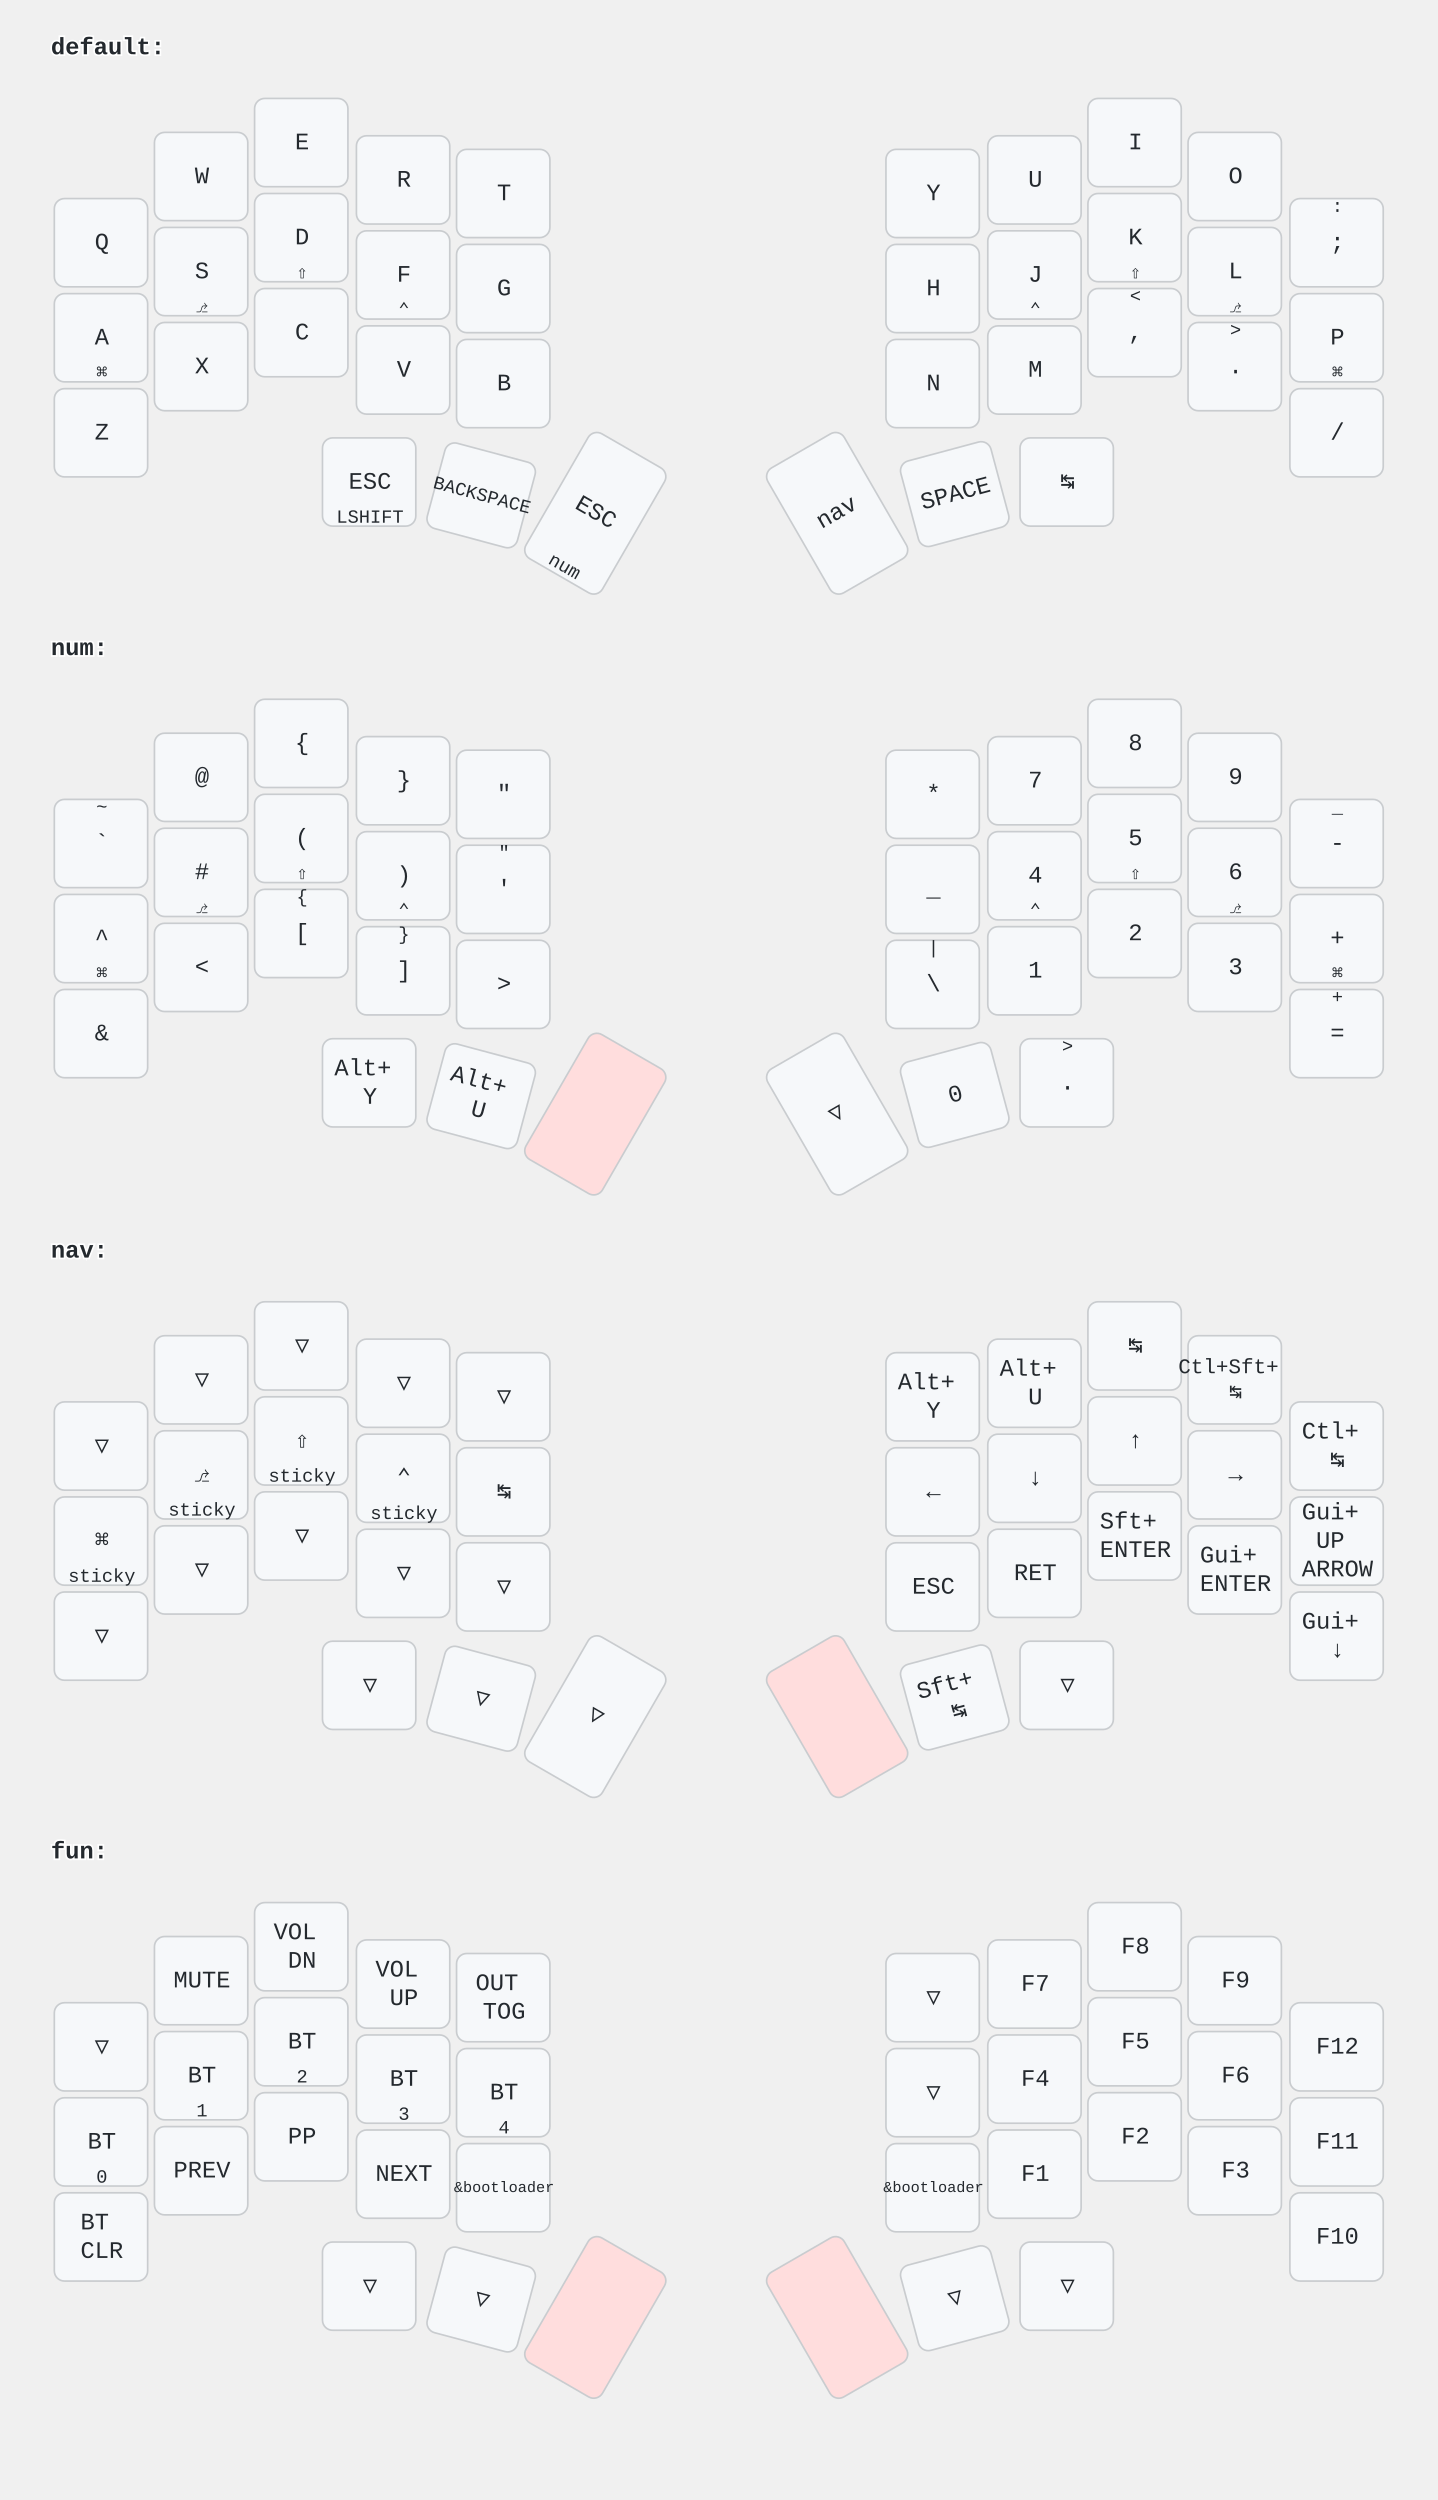
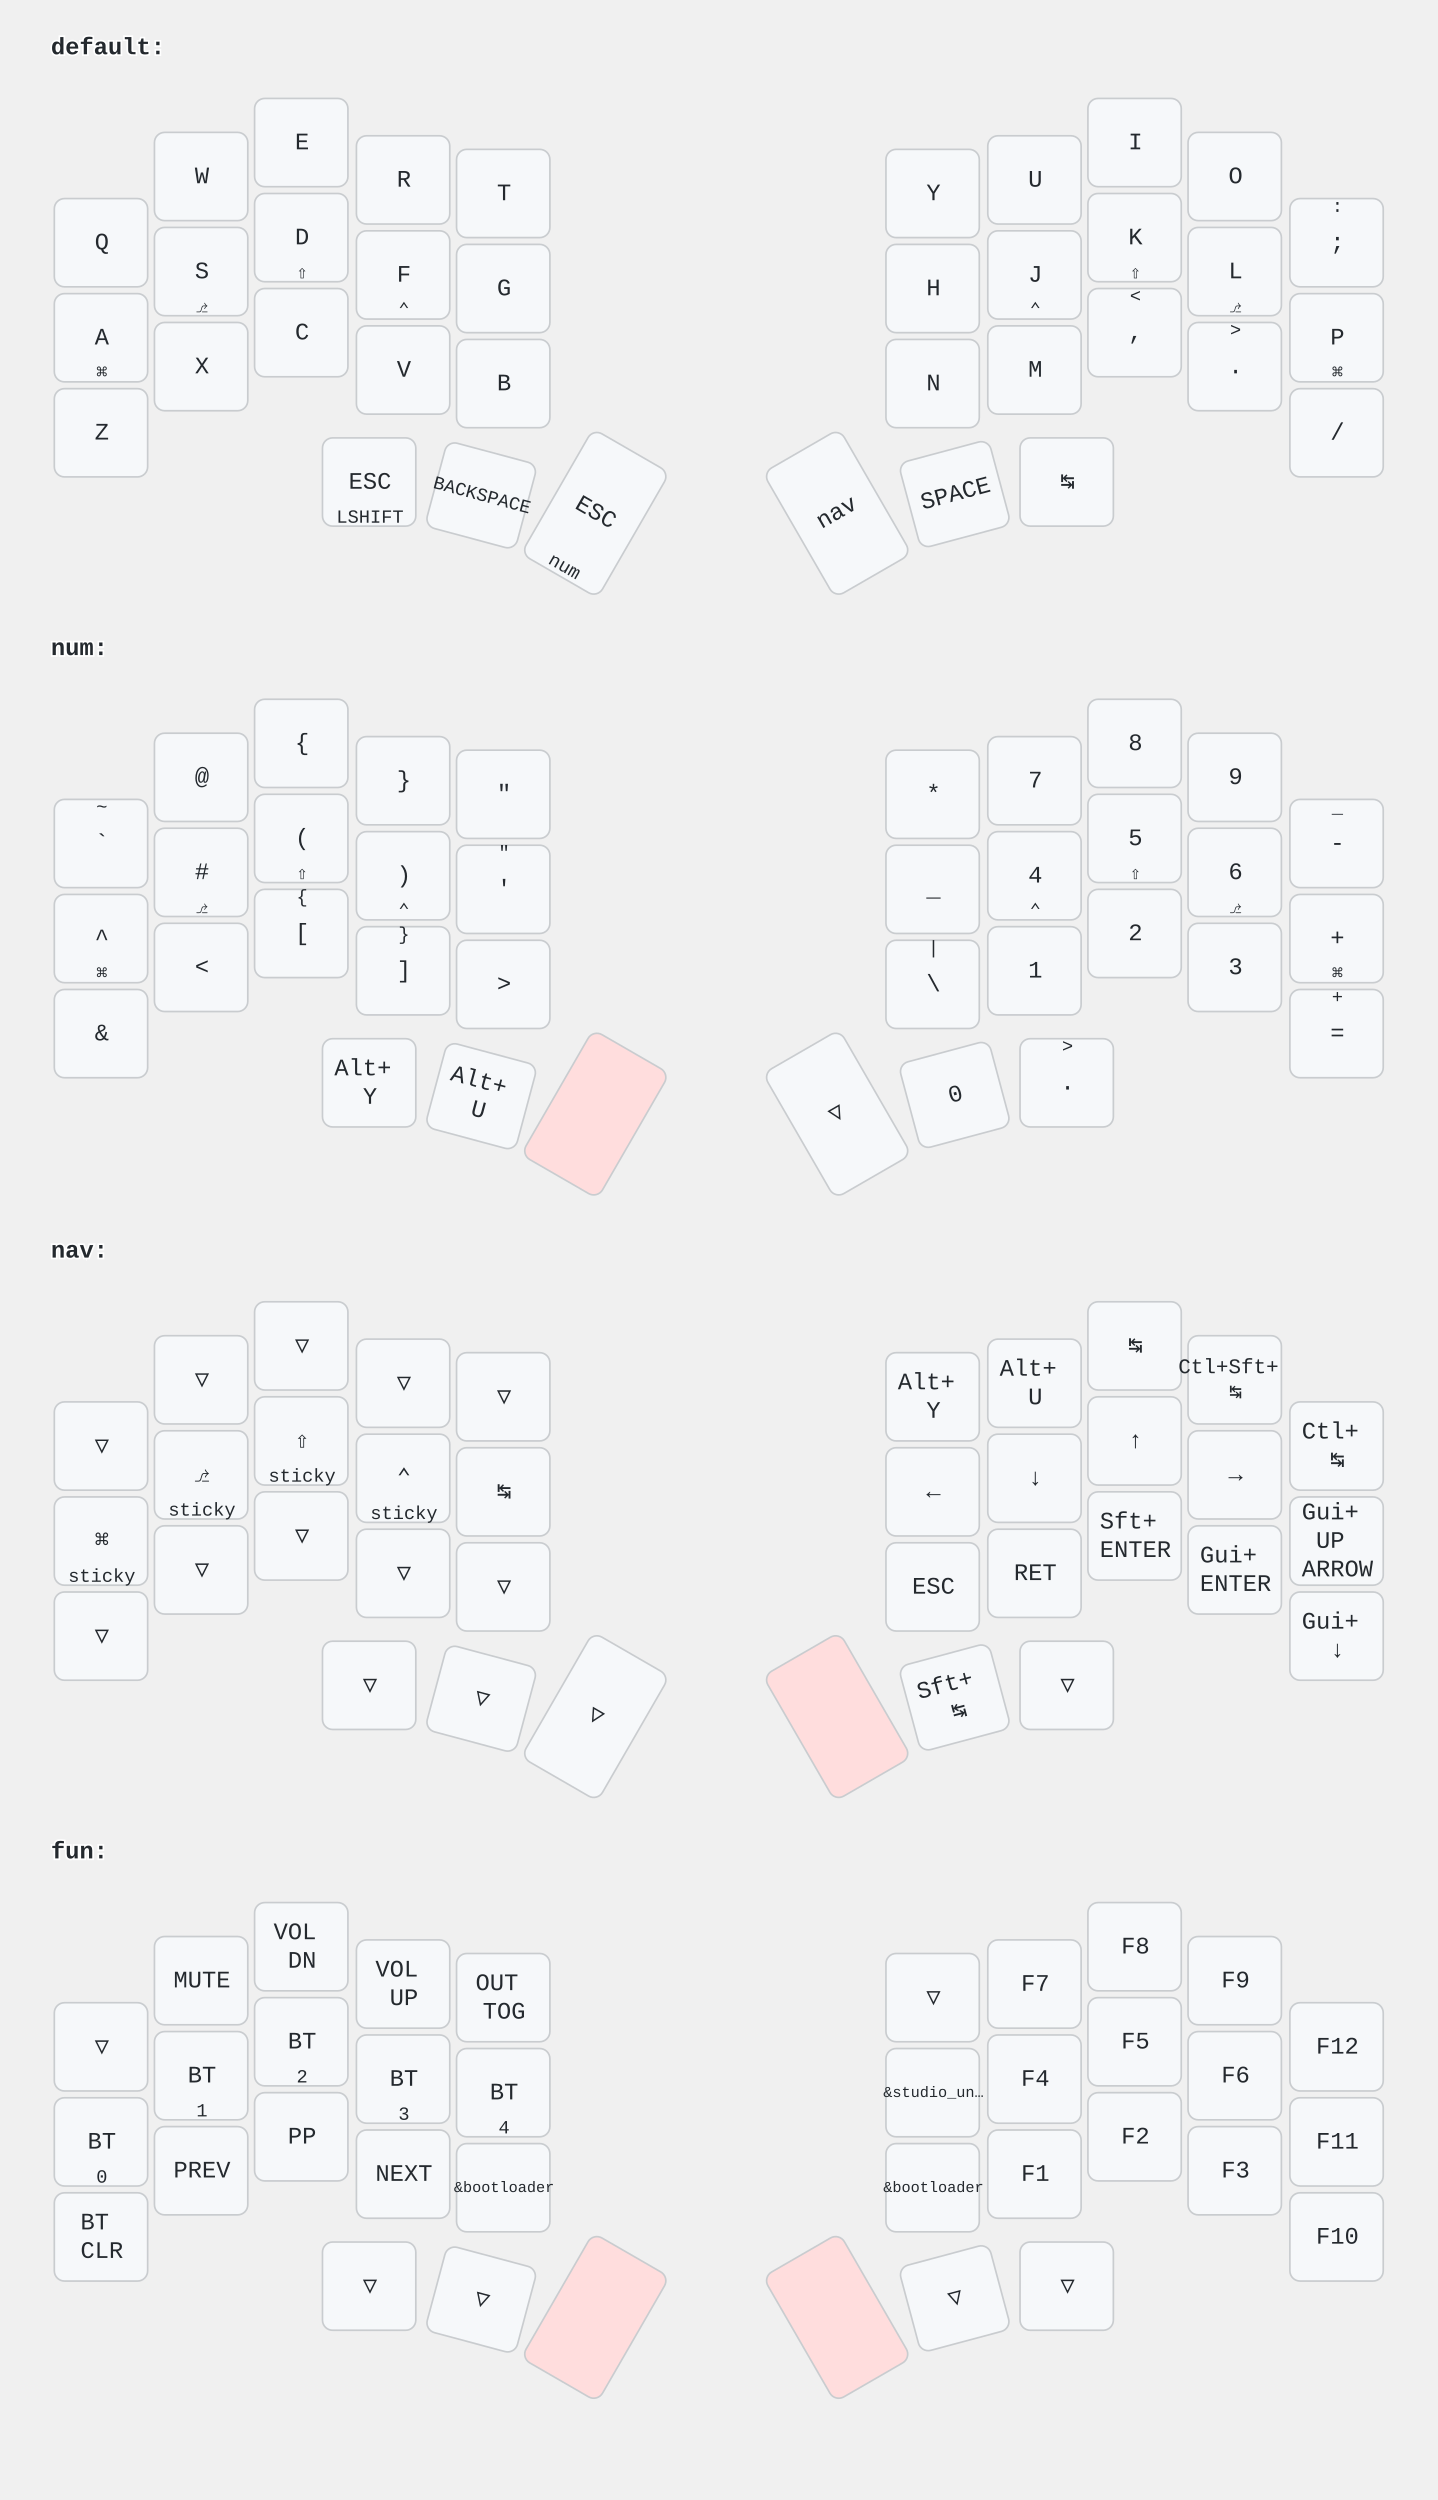
<svg xmlns="http://www.w3.org/2000/svg" width="847" height="1473" viewBox="0 0 847 1473" class="keymap">
  <style>/* font and background color specifications */
svg {
    font-family: SFMono-Regular,Consolas,Liberation Mono,Menlo,monospace;
    font-size: 14px;
    font-kerning: normal;
    text-rendering: optimizeLegibility;
    fill: #24292e;
}

/* default key styling */
rect {
    fill: #f6f8fa;
    stroke: #c9cccf;
    stroke-width: 1;
}

/* color accent for combo boxes */
rect.combo {
    fill: #cdf;
}

/* color accent for held keys */
rect.held, rect.combo.held {
    fill: #fdd;
}

/* color accent for ghost (optional) keys */
rect.ghost, rect.combo.ghost {
    fill: #ddd;
}

text {
    text-anchor: middle;
    dominant-baseline: middle;
}

/* styling for layer labels */
text.label {
    font-weight: bold;
    text-anchor: start;
    stroke: white;
    stroke-width: 2;
    paint-order: stroke;
}

/* styling for combo tap, and key hold/shifted label text */
text.combo, text.hold, text.shifted {
    font-size: 11px;
}

text.hold {
    text-anchor: middle;
    dominant-baseline: auto;
}

text.shifted {
    text-anchor: middle;
    dominant-baseline: hanging;
}

/* styling for hold/shifted label text in combo box */
text.combo.hold, text.combo.shifted {
    font-size: 8px;
}

/* styling for combo dendrons */
path {
    stroke-width: 1;
    stroke: gray;
    fill: none;
}
</style>
  <g transform="translate(30, 0)" class="layer-default">
    <text x="0" y="28" class="label" id="default">default:</text>
    <g transform="translate(0, 56)">
      <g transform="translate(30, 87)" class="key keypos-0">
        <rect rx="6" ry="6" x="-28" y="-26" width="55" height="52" class="key" />
        <text x="0" y="0" class="key tap">Q</text>
      </g>
      <g transform="translate(89, 48)" class="key keypos-1">
        <rect rx="6" ry="6" x="-28" y="-26" width="55" height="52" class="key" />
        <text x="0" y="0" class="key tap">W</text>
      </g>
      <g transform="translate(148, 28)" class="key keypos-2">
        <rect rx="6" ry="6" x="-28" y="-26" width="55" height="52" class="key" />
        <text x="0" y="0" class="key tap">E</text>
      </g>
      <g transform="translate(208, 50)" class="key keypos-3">
        <rect rx="6" ry="6" x="-28" y="-26" width="55" height="52" class="key" />
        <text x="0" y="0" class="key tap">R</text>
      </g>
      <g transform="translate(267, 58)" class="key keypos-4">
        <rect rx="6" ry="6" x="-28" y="-26" width="55" height="52" class="key" />
        <text x="0" y="0" class="key tap">T</text>
      </g>
      <g transform="translate(520, 58)" class="key keypos-5">
        <rect rx="6" ry="6" x="-28" y="-26" width="55" height="52" class="key" />
        <text x="0" y="0" class="key tap">Y</text>
      </g>
      <g transform="translate(580, 50)" class="key keypos-6">
        <rect rx="6" ry="6" x="-28" y="-26" width="55" height="52" class="key" />
        <text x="0" y="0" class="key tap">U</text>
      </g>
      <g transform="translate(639, 28)" class="key keypos-7">
        <rect rx="6" ry="6" x="-28" y="-26" width="55" height="52" class="key" />
        <text x="0" y="0" class="key tap">I</text>
      </g>
      <g transform="translate(698, 48)" class="key keypos-8">
        <rect rx="6" ry="6" x="-28" y="-26" width="55" height="52" class="key" />
        <text x="0" y="0" class="key tap">O</text>
      </g>
      <g transform="translate(758, 87)" class="key keypos-9">
        <rect rx="6" ry="6" x="-28" y="-26" width="55" height="52" class="key" />
        <text x="0" y="0" class="key tap">;</text>
        <text x="0" y="-24" class="key shifted">:</text>
      </g>
      <g transform="translate(30, 143)" class="key keypos-10">
        <rect rx="6" ry="6" x="-28" y="-26" width="55" height="52" class="key" />
        <text x="0" y="0" class="key tap">A</text>
        <text x="0" y="24" class="key hold">⌘</text>
      </g>
      <g transform="translate(89, 104)" class="key keypos-11">
        <rect rx="6" ry="6" x="-28" y="-26" width="55" height="52" class="key" />
        <text x="0" y="0" class="key tap">S</text>
        <text x="0" y="24" class="key hold">⎇</text>
      </g>
      <g transform="translate(148, 84)" class="key keypos-12">
        <rect rx="6" ry="6" x="-28" y="-26" width="55" height="52" class="key" />
        <text x="0" y="0" class="key tap">D</text>
        <text x="0" y="24" class="key hold">⇧</text>
      </g>
      <g transform="translate(208, 106)" class="key keypos-13">
        <rect rx="6" ry="6" x="-28" y="-26" width="55" height="52" class="key" />
        <text x="0" y="0" class="key tap">F</text>
        <text x="0" y="24" class="key hold">⌃</text>
      </g>
      <g transform="translate(267, 114)" class="key keypos-14">
        <rect rx="6" ry="6" x="-28" y="-26" width="55" height="52" class="key" />
        <text x="0" y="0" class="key tap">G</text>
      </g>
      <g transform="translate(520, 114)" class="key keypos-15">
        <rect rx="6" ry="6" x="-28" y="-26" width="55" height="52" class="key" />
        <text x="0" y="0" class="key tap">H</text>
      </g>
      <g transform="translate(580, 106)" class="key keypos-16">
        <rect rx="6" ry="6" x="-28" y="-26" width="55" height="52" class="key" />
        <text x="0" y="0" class="key tap">J</text>
        <text x="0" y="24" class="key hold">⌃</text>
      </g>
      <g transform="translate(639, 84)" class="key keypos-17">
        <rect rx="6" ry="6" x="-28" y="-26" width="55" height="52" class="key" />
        <text x="0" y="0" class="key tap">K</text>
        <text x="0" y="24" class="key hold">⇧</text>
      </g>
      <g transform="translate(698, 104)" class="key keypos-18">
        <rect rx="6" ry="6" x="-28" y="-26" width="55" height="52" class="key" />
        <text x="0" y="0" class="key tap">L</text>
        <text x="0" y="24" class="key hold">⎇</text>
      </g>
      <g transform="translate(758, 143)" class="key keypos-19">
        <rect rx="6" ry="6" x="-28" y="-26" width="55" height="52" class="key" />
        <text x="0" y="0" class="key tap">P</text>
        <text x="0" y="24" class="key hold">⌘</text>
      </g>
      <g transform="translate(30, 199)" class="key keypos-20">
        <rect rx="6" ry="6" x="-28" y="-26" width="55" height="52" class="key" />
        <text x="0" y="0" class="key tap">Z</text>
      </g>
      <g transform="translate(89, 160)" class="key keypos-21">
        <rect rx="6" ry="6" x="-28" y="-26" width="55" height="52" class="key" />
        <text x="0" y="0" class="key tap">X</text>
      </g>
      <g transform="translate(148, 140)" class="key keypos-22">
        <rect rx="6" ry="6" x="-28" y="-26" width="55" height="52" class="key" />
        <text x="0" y="0" class="key tap">C</text>
      </g>
      <g transform="translate(208, 162)" class="key keypos-23">
        <rect rx="6" ry="6" x="-28" y="-26" width="55" height="52" class="key" />
        <text x="0" y="0" class="key tap">V</text>
      </g>
      <g transform="translate(267, 170)" class="key keypos-24">
        <rect rx="6" ry="6" x="-28" y="-26" width="55" height="52" class="key" />
        <text x="0" y="0" class="key tap">B</text>
      </g>
      <g transform="translate(520, 170)" class="key keypos-25">
        <rect rx="6" ry="6" x="-28" y="-26" width="55" height="52" class="key" />
        <text x="0" y="0" class="key tap">N</text>
      </g>
      <g transform="translate(580, 162)" class="key keypos-26">
        <rect rx="6" ry="6" x="-28" y="-26" width="55" height="52" class="key" />
        <text x="0" y="0" class="key tap">M</text>
      </g>
      <g transform="translate(639, 140)" class="key keypos-27">
        <rect rx="6" ry="6" x="-28" y="-26" width="55" height="52" class="key" />
        <text x="0" y="0" class="key tap">,</text>
        <text x="0" y="-24" class="key shifted">&lt;</text>
      </g>
      <g transform="translate(698, 160)" class="key keypos-28">
        <rect rx="6" ry="6" x="-28" y="-26" width="55" height="52" class="key" />
        <text x="0" y="0" class="key tap">.</text>
        <text x="0" y="-24" class="key shifted">&gt;</text>
      </g>
      <g transform="translate(758, 199)" class="key keypos-29">
        <rect rx="6" ry="6" x="-28" y="-26" width="55" height="52" class="key" />
        <text x="0" y="0" class="key tap">/</text>
      </g>
      <g transform="translate(188, 228)" class="key keypos-30">
        <rect rx="6" ry="6" x="-28" y="-26" width="55" height="52" class="key" />
        <text x="0" y="0" class="key tap">ESC</text>
        <text x="0" y="24" class="key hold">LSHIFT</text>
      </g>
      <g transform="translate(254, 236) rotate(15.0)" class="key keypos-31">
        <rect rx="6" ry="6" x="-28" y="-26" width="55" height="52" class="key" />
        <text x="0" y="0" class="key tap">
          <tspan style="font-size: 78%">BACKSPACE</tspan>
        </text>
      </g>
      <g transform="translate(321, 246) rotate(30.0)" class="key keypos-32">
        <rect rx="6" ry="6" x="-26" y="-42" width="52" height="85" class="key" />
        <text x="0" y="0" class="key tap">ESC</text>
        <a href="#num">
          <text x="0" y="40" class="key hold layer-activator">num</text>
        </a>
      </g>
      <g transform="translate(463, 246) rotate(-30.0)" class="key keypos-33">
        <rect rx="6" ry="6" x="-26" y="-42" width="52" height="85" class="key" />
        <a href="#nav">
          <text x="0" y="0" class="key tap layer-activator">nav</text>
        </a>
      </g>
      <g transform="translate(533, 235) rotate(-15.0)" class="key keypos-34">
        <rect rx="6" ry="6" x="-28" y="-26" width="55" height="52" class="key" />
        <text x="0" y="0" class="key tap">SPACE</text>
      </g>
      <g transform="translate(599, 228)" class="key keypos-35">
        <rect rx="6" ry="6" x="-28" y="-26" width="55" height="52" class="key" />
        <text x="0" y="0" class="key tap">↹</text>
      </g>
    </g>
  </g>
  <g transform="translate(30, 354)" class="layer-num">
    <text x="0" y="28" class="label" id="num">num:</text>
    <g transform="translate(0, 56)">
      <g transform="translate(30, 87)" class="key keypos-0">
        <rect rx="6" ry="6" x="-28" y="-26" width="55" height="52" class="key" />
        <text x="0" y="0" class="key tap">`</text>
        <text x="0" y="-24" class="key shifted">~</text>
      </g>
      <g transform="translate(89, 48)" class="key keypos-1">
        <rect rx="6" ry="6" x="-28" y="-26" width="55" height="52" class="key" />
        <text x="0" y="0" class="key tap">@</text>
      </g>
      <g transform="translate(148, 28)" class="key keypos-2">
        <rect rx="6" ry="6" x="-28" y="-26" width="55" height="52" class="key" />
        <text x="0" y="0" class="key tap">{</text>
      </g>
      <g transform="translate(208, 50)" class="key keypos-3">
        <rect rx="6" ry="6" x="-28" y="-26" width="55" height="52" class="key" />
        <text x="0" y="0" class="key tap">}</text>
      </g>
      <g transform="translate(267, 58)" class="key keypos-4">
        <rect rx="6" ry="6" x="-28" y="-26" width="55" height="52" class="key" />
        <text x="0" y="0" class="key tap">"</text>
      </g>
      <g transform="translate(520, 58)" class="key keypos-5">
        <rect rx="6" ry="6" x="-28" y="-26" width="55" height="52" class="key" />
        <text x="0" y="0" class="key tap">*</text>
      </g>
      <g transform="translate(580, 50)" class="key keypos-6">
        <rect rx="6" ry="6" x="-28" y="-26" width="55" height="52" class="key" />
        <text x="0" y="0" class="key tap">7</text>
      </g>
      <g transform="translate(639, 28)" class="key keypos-7">
        <rect rx="6" ry="6" x="-28" y="-26" width="55" height="52" class="key" />
        <text x="0" y="0" class="key tap">8</text>
      </g>
      <g transform="translate(698, 48)" class="key keypos-8">
        <rect rx="6" ry="6" x="-28" y="-26" width="55" height="52" class="key" />
        <text x="0" y="0" class="key tap">9</text>
      </g>
      <g transform="translate(758, 87)" class="key keypos-9">
        <rect rx="6" ry="6" x="-28" y="-26" width="55" height="52" class="key" />
        <text x="0" y="0" class="key tap">-</text>
        <text x="0" y="-24" class="key shifted">_</text>
      </g>
      <g transform="translate(30, 143)" class="key keypos-10">
        <rect rx="6" ry="6" x="-28" y="-26" width="55" height="52" class="key" />
        <text x="0" y="0" class="key tap">^</text>
        <text x="0" y="24" class="key hold">⌘</text>
      </g>
      <g transform="translate(89, 104)" class="key keypos-11">
        <rect rx="6" ry="6" x="-28" y="-26" width="55" height="52" class="key" />
        <text x="0" y="0" class="key tap">#</text>
        <text x="0" y="24" class="key hold">⎇</text>
      </g>
      <g transform="translate(148, 84)" class="key keypos-12">
        <rect rx="6" ry="6" x="-28" y="-26" width="55" height="52" class="key" />
        <text x="0" y="0" class="key tap">(</text>
        <text x="0" y="24" class="key hold">⇧</text>
      </g>
      <g transform="translate(208, 106)" class="key keypos-13">
        <rect rx="6" ry="6" x="-28" y="-26" width="55" height="52" class="key" />
        <text x="0" y="0" class="key tap">)</text>
        <text x="0" y="24" class="key hold">⌃</text>
      </g>
      <g transform="translate(267, 114)" class="key keypos-14">
        <rect rx="6" ry="6" x="-28" y="-26" width="55" height="52" class="key" />
        <text x="0" y="0" class="key tap">'</text>
        <text x="0" y="-24" class="key shifted">"</text>
      </g>
      <g transform="translate(520, 114)" class="key keypos-15">
        <rect rx="6" ry="6" x="-28" y="-26" width="55" height="52" class="key" />
        <text x="0" y="0" class="key tap">_</text>
      </g>
      <g transform="translate(580, 106)" class="key keypos-16">
        <rect rx="6" ry="6" x="-28" y="-26" width="55" height="52" class="key" />
        <text x="0" y="0" class="key tap">4</text>
        <text x="0" y="24" class="key hold">⌃</text>
      </g>
      <g transform="translate(639, 84)" class="key keypos-17">
        <rect rx="6" ry="6" x="-28" y="-26" width="55" height="52" class="key" />
        <text x="0" y="0" class="key tap">5</text>
        <text x="0" y="24" class="key hold">⇧</text>
      </g>
      <g transform="translate(698, 104)" class="key keypos-18">
        <rect rx="6" ry="6" x="-28" y="-26" width="55" height="52" class="key" />
        <text x="0" y="0" class="key tap">6</text>
        <text x="0" y="24" class="key hold">⎇</text>
      </g>
      <g transform="translate(758, 143)" class="key keypos-19">
        <rect rx="6" ry="6" x="-28" y="-26" width="55" height="52" class="key" />
        <text x="0" y="0" class="key tap">+</text>
        <text x="0" y="24" class="key hold">⌘</text>
      </g>
      <g transform="translate(30, 199)" class="key keypos-20">
        <rect rx="6" ry="6" x="-28" y="-26" width="55" height="52" class="key" />
        <text x="0" y="0" class="key tap">&amp;</text>
      </g>
      <g transform="translate(89, 160)" class="key keypos-21">
        <rect rx="6" ry="6" x="-28" y="-26" width="55" height="52" class="key" />
        <text x="0" y="0" class="key tap">&lt;</text>
      </g>
      <g transform="translate(148, 140)" class="key keypos-22">
        <rect rx="6" ry="6" x="-28" y="-26" width="55" height="52" class="key" />
        <text x="0" y="0" class="key tap">[</text>
        <text x="0" y="-24" class="key shifted">{</text>
      </g>
      <g transform="translate(208, 162)" class="key keypos-23">
        <rect rx="6" ry="6" x="-28" y="-26" width="55" height="52" class="key" />
        <text x="0" y="0" class="key tap">]</text>
        <text x="0" y="-24" class="key shifted">}</text>
      </g>
      <g transform="translate(267, 170)" class="key keypos-24">
        <rect rx="6" ry="6" x="-28" y="-26" width="55" height="52" class="key" />
        <text x="0" y="0" class="key tap">&gt;</text>
      </g>
      <g transform="translate(520, 170)" class="key keypos-25">
        <rect rx="6" ry="6" x="-28" y="-26" width="55" height="52" class="key" />
        <text x="0" y="0" class="key tap">\</text>
        <text x="0" y="-24" class="key shifted">|</text>
      </g>
      <g transform="translate(580, 162)" class="key keypos-26">
        <rect rx="6" ry="6" x="-28" y="-26" width="55" height="52" class="key" />
        <text x="0" y="0" class="key tap">1</text>
      </g>
      <g transform="translate(639, 140)" class="key keypos-27">
        <rect rx="6" ry="6" x="-28" y="-26" width="55" height="52" class="key" />
        <text x="0" y="0" class="key tap">2</text>
      </g>
      <g transform="translate(698, 160)" class="key keypos-28">
        <rect rx="6" ry="6" x="-28" y="-26" width="55" height="52" class="key" />
        <text x="0" y="0" class="key tap">3</text>
      </g>
      <g transform="translate(758, 199)" class="key keypos-29">
        <rect rx="6" ry="6" x="-28" y="-26" width="55" height="52" class="key" />
        <text x="0" y="0" class="key tap">=</text>
        <text x="0" y="-24" class="key shifted">+</text>
      </g>
      <g transform="translate(188, 228)" class="key keypos-30">
        <rect rx="6" ry="6" x="-28" y="-26" width="55" height="52" class="key" />
        <text x="0" y="0" class="key tap">
          <tspan x="0" dy="-0.6em">Alt+</tspan>
          <tspan x="0" dy="1.2em">Y</tspan>
        </text>
      </g>
      <g transform="translate(254, 236) rotate(15.0)" class="key keypos-31">
        <rect rx="6" ry="6" x="-28" y="-26" width="55" height="52" class="key" />
        <text x="0" y="0" class="key tap">
          <tspan x="0" dy="-0.6em">Alt+</tspan>
          <tspan x="0" dy="1.2em">U</tspan>
        </text>
      </g>
      <g transform="translate(321, 246) rotate(30.0)" class="key held keypos-32">
        <rect rx="6" ry="6" x="-26" y="-42" width="52" height="85" class="key held" />
      </g>
      <g transform="translate(463, 246) rotate(-30.0)" class="key trans keypos-33">
        <rect rx="6" ry="6" x="-26" y="-42" width="52" height="85" class="key trans" />
        <text x="0" y="0" class="key trans tap">▽</text>
      </g>
      <g transform="translate(533, 235) rotate(-15.0)" class="key keypos-34">
        <rect rx="6" ry="6" x="-28" y="-26" width="55" height="52" class="key" />
        <text x="0" y="0" class="key tap">0</text>
      </g>
      <g transform="translate(599, 228)" class="key keypos-35">
        <rect rx="6" ry="6" x="-28" y="-26" width="55" height="52" class="key" />
        <text x="0" y="0" class="key tap">.</text>
        <text x="0" y="-24" class="key shifted">&gt;</text>
      </g>
    </g>
  </g>
  <g transform="translate(30, 709)" class="layer-nav">
    <text x="0" y="28" class="label" id="nav">nav:</text>
    <g transform="translate(0, 56)">
      <g transform="translate(30, 87)" class="key trans keypos-0">
        <rect rx="6" ry="6" x="-28" y="-26" width="55" height="52" class="key trans" />
        <text x="0" y="0" class="key trans tap">▽</text>
      </g>
      <g transform="translate(89, 48)" class="key trans keypos-1">
        <rect rx="6" ry="6" x="-28" y="-26" width="55" height="52" class="key trans" />
        <text x="0" y="0" class="key trans tap">▽</text>
      </g>
      <g transform="translate(148, 28)" class="key trans keypos-2">
        <rect rx="6" ry="6" x="-28" y="-26" width="55" height="52" class="key trans" />
        <text x="0" y="0" class="key trans tap">▽</text>
      </g>
      <g transform="translate(208, 50)" class="key trans keypos-3">
        <rect rx="6" ry="6" x="-28" y="-26" width="55" height="52" class="key trans" />
        <text x="0" y="0" class="key trans tap">▽</text>
      </g>
      <g transform="translate(267, 58)" class="key trans keypos-4">
        <rect rx="6" ry="6" x="-28" y="-26" width="55" height="52" class="key trans" />
        <text x="0" y="0" class="key trans tap">▽</text>
      </g>
      <g transform="translate(520, 58)" class="key keypos-5">
        <rect rx="6" ry="6" x="-28" y="-26" width="55" height="52" class="key" />
        <text x="0" y="0" class="key tap">
          <tspan x="0" dy="-0.6em">Alt+</tspan>
          <tspan x="0" dy="1.2em">Y</tspan>
        </text>
      </g>
      <g transform="translate(580, 50)" class="key keypos-6">
        <rect rx="6" ry="6" x="-28" y="-26" width="55" height="52" class="key" />
        <text x="0" y="0" class="key tap">
          <tspan x="0" dy="-0.6em">Alt+</tspan>
          <tspan x="0" dy="1.2em">U</tspan>
        </text>
      </g>
      <g transform="translate(639, 28)" class="key keypos-7">
        <rect rx="6" ry="6" x="-28" y="-26" width="55" height="52" class="key" />
        <text x="0" y="0" class="key tap">↹</text>
      </g>
      <g transform="translate(698, 48)" class="key keypos-8">
        <rect rx="6" ry="6" x="-28" y="-26" width="55" height="52" class="key" />
        <text x="0" y="0" class="key tap">
          <tspan x="0" dy="-0.6em" style="font-size: 88%">Ctl+Sft+</tspan>
          <tspan x="0" dy="1.2em" style="font-size: 88%">↹</tspan>
        </text>
      </g>
      <g transform="translate(758, 87)" class="key keypos-9">
        <rect rx="6" ry="6" x="-28" y="-26" width="55" height="52" class="key" />
        <text x="0" y="0" class="key tap">
          <tspan x="0" dy="-0.6em">Ctl+</tspan>
          <tspan x="0" dy="1.2em">↹</tspan>
        </text>
      </g>
      <g transform="translate(30, 143)" class="key keypos-10">
        <rect rx="6" ry="6" x="-28" y="-26" width="55" height="52" class="key" />
        <text x="0" y="0" class="key tap">⌘</text>
        <text x="0" y="24" class="key hold">sticky</text>
      </g>
      <g transform="translate(89, 104)" class="key keypos-11">
        <rect rx="6" ry="6" x="-28" y="-26" width="55" height="52" class="key" />
        <text x="0" y="0" class="key tap">⎇</text>
        <text x="0" y="24" class="key hold">sticky</text>
      </g>
      <g transform="translate(148, 84)" class="key keypos-12">
        <rect rx="6" ry="6" x="-28" y="-26" width="55" height="52" class="key" />
        <text x="0" y="0" class="key tap">⇧</text>
        <text x="0" y="24" class="key hold">sticky</text>
      </g>
      <g transform="translate(208, 106)" class="key keypos-13">
        <rect rx="6" ry="6" x="-28" y="-26" width="55" height="52" class="key" />
        <text x="0" y="0" class="key tap">⌃</text>
        <text x="0" y="24" class="key hold">sticky</text>
      </g>
      <g transform="translate(267, 114)" class="key keypos-14">
        <rect rx="6" ry="6" x="-28" y="-26" width="55" height="52" class="key" />
        <text x="0" y="0" class="key tap">↹</text>
      </g>
      <g transform="translate(520, 114)" class="key keypos-15">
        <rect rx="6" ry="6" x="-28" y="-26" width="55" height="52" class="key" />
        <text x="0" y="0" class="key tap">←</text>
      </g>
      <g transform="translate(580, 106)" class="key keypos-16">
        <rect rx="6" ry="6" x="-28" y="-26" width="55" height="52" class="key" />
        <text x="0" y="0" class="key tap">↓</text>
      </g>
      <g transform="translate(639, 84)" class="key keypos-17">
        <rect rx="6" ry="6" x="-28" y="-26" width="55" height="52" class="key" />
        <text x="0" y="0" class="key tap">↑</text>
      </g>
      <g transform="translate(698, 104)" class="key keypos-18">
        <rect rx="6" ry="6" x="-28" y="-26" width="55" height="52" class="key" />
        <text x="0" y="0" class="key tap">→</text>
      </g>
      <g transform="translate(758, 143)" class="key keypos-19">
        <rect rx="6" ry="6" x="-28" y="-26" width="55" height="52" class="key" />
        <text x="0" y="0" class="key tap">
          <tspan x="0" dy="-1.2em">Gui+</tspan>
          <tspan x="0" dy="1.2em">UP</tspan>
          <tspan x="0" dy="1.2em">ARROW</tspan>
        </text>
      </g>
      <g transform="translate(30, 199)" class="key trans keypos-20">
        <rect rx="6" ry="6" x="-28" y="-26" width="55" height="52" class="key trans" />
        <text x="0" y="0" class="key trans tap">▽</text>
      </g>
      <g transform="translate(89, 160)" class="key trans keypos-21">
        <rect rx="6" ry="6" x="-28" y="-26" width="55" height="52" class="key trans" />
        <text x="0" y="0" class="key trans tap">▽</text>
      </g>
      <g transform="translate(148, 140)" class="key trans keypos-22">
        <rect rx="6" ry="6" x="-28" y="-26" width="55" height="52" class="key trans" />
        <text x="0" y="0" class="key trans tap">▽</text>
      </g>
      <g transform="translate(208, 162)" class="key trans keypos-23">
        <rect rx="6" ry="6" x="-28" y="-26" width="55" height="52" class="key trans" />
        <text x="0" y="0" class="key trans tap">▽</text>
      </g>
      <g transform="translate(267, 170)" class="key trans keypos-24">
        <rect rx="6" ry="6" x="-28" y="-26" width="55" height="52" class="key trans" />
        <text x="0" y="0" class="key trans tap">▽</text>
      </g>
      <g transform="translate(520, 170)" class="key keypos-25">
        <rect rx="6" ry="6" x="-28" y="-26" width="55" height="52" class="key" />
        <text x="0" y="0" class="key tap">ESC</text>
      </g>
      <g transform="translate(580, 162)" class="key keypos-26">
        <rect rx="6" ry="6" x="-28" y="-26" width="55" height="52" class="key" />
        <text x="0" y="0" class="key tap">RET</text>
      </g>
      <g transform="translate(639, 140)" class="key keypos-27">
        <rect rx="6" ry="6" x="-28" y="-26" width="55" height="52" class="key" />
        <text x="0" y="0" class="key tap">
          <tspan x="0" dy="-0.6em">Sft+</tspan>
          <tspan x="0" dy="1.2em">ENTER</tspan>
        </text>
      </g>
      <g transform="translate(698, 160)" class="key keypos-28">
        <rect rx="6" ry="6" x="-28" y="-26" width="55" height="52" class="key" />
        <text x="0" y="0" class="key tap">
          <tspan x="0" dy="-0.6em">Gui+</tspan>
          <tspan x="0" dy="1.2em">ENTER</tspan>
        </text>
      </g>
      <g transform="translate(758, 199)" class="key keypos-29">
        <rect rx="6" ry="6" x="-28" y="-26" width="55" height="52" class="key" />
        <text x="0" y="0" class="key tap">
          <tspan x="0" dy="-0.6em">Gui+</tspan>
          <tspan x="0" dy="1.2em">↓</tspan>
        </text>
      </g>
      <g transform="translate(188, 228)" class="key trans keypos-30">
        <rect rx="6" ry="6" x="-28" y="-26" width="55" height="52" class="key trans" />
        <text x="0" y="0" class="key trans tap">▽</text>
      </g>
      <g transform="translate(254, 236) rotate(15.0)" class="key trans keypos-31">
        <rect rx="6" ry="6" x="-28" y="-26" width="55" height="52" class="key trans" />
        <text x="0" y="0" class="key trans tap">▽</text>
      </g>
      <g transform="translate(321, 246) rotate(30.0)" class="key trans keypos-32">
        <rect rx="6" ry="6" x="-26" y="-42" width="52" height="85" class="key trans" />
        <text x="0" y="0" class="key trans tap">▽</text>
      </g>
      <g transform="translate(463, 246) rotate(-30.0)" class="key held keypos-33">
        <rect rx="6" ry="6" x="-26" y="-42" width="52" height="85" class="key held" />
      </g>
      <g transform="translate(533, 235) rotate(-15.0)" class="key keypos-34">
        <rect rx="6" ry="6" x="-28" y="-26" width="55" height="52" class="key" />
        <text x="0" y="0" class="key tap">
          <tspan x="0" dy="-0.6em">Sft+</tspan>
          <tspan x="0" dy="1.2em">↹</tspan>
        </text>
      </g>
      <g transform="translate(599, 228)" class="key trans keypos-35">
        <rect rx="6" ry="6" x="-28" y="-26" width="55" height="52" class="key trans" />
        <text x="0" y="0" class="key trans tap">▽</text>
      </g>
    </g>
  </g>
  <g transform="translate(30, 1063)" class="layer-fun">
    <text x="0" y="28" class="label" id="fun">fun:</text>
    <g transform="translate(0, 56)">
      <g transform="translate(30, 87)" class="key trans keypos-0">
        <rect rx="6" ry="6" x="-28" y="-26" width="55" height="52" class="key trans" />
        <text x="0" y="0" class="key trans tap">▽</text>
      </g>
      <g transform="translate(89, 48)" class="key keypos-1">
        <rect rx="6" ry="6" x="-28" y="-26" width="55" height="52" class="key" />
        <text x="0" y="0" class="key tap">MUTE</text>
      </g>
      <g transform="translate(148, 28)" class="key keypos-2">
        <rect rx="6" ry="6" x="-28" y="-26" width="55" height="52" class="key" />
        <text x="0" y="0" class="key tap">
          <tspan x="0" dy="-0.6em">VOL</tspan>
          <tspan x="0" dy="1.2em">DN</tspan>
        </text>
      </g>
      <g transform="translate(208, 50)" class="key keypos-3">
        <rect rx="6" ry="6" x="-28" y="-26" width="55" height="52" class="key" />
        <text x="0" y="0" class="key tap">
          <tspan x="0" dy="-0.6em">VOL</tspan>
          <tspan x="0" dy="1.2em">UP</tspan>
        </text>
      </g>
      <g transform="translate(267, 58)" class="key keypos-4">
        <rect rx="6" ry="6" x="-28" y="-26" width="55" height="52" class="key" />
        <text x="0" y="0" class="key tap">
          <tspan x="0" dy="-0.6em">OUT</tspan>
          <tspan x="0" dy="1.2em">TOG</tspan>
        </text>
      </g>
      <g transform="translate(520, 58)" class="key trans keypos-5">
        <rect rx="6" ry="6" x="-28" y="-26" width="55" height="52" class="key trans" />
        <text x="0" y="0" class="key trans tap">▽</text>
      </g>
      <g transform="translate(580, 50)" class="key keypos-6">
        <rect rx="6" ry="6" x="-28" y="-26" width="55" height="52" class="key" />
        <text x="0" y="0" class="key tap">F7</text>
      </g>
      <g transform="translate(639, 28)" class="key keypos-7">
        <rect rx="6" ry="6" x="-28" y="-26" width="55" height="52" class="key" />
        <text x="0" y="0" class="key tap">F8</text>
      </g>
      <g transform="translate(698, 48)" class="key keypos-8">
        <rect rx="6" ry="6" x="-28" y="-26" width="55" height="52" class="key" />
        <text x="0" y="0" class="key tap">F9</text>
      </g>
      <g transform="translate(758, 87)" class="key keypos-9">
        <rect rx="6" ry="6" x="-28" y="-26" width="55" height="52" class="key" />
        <text x="0" y="0" class="key tap">F12</text>
      </g>
      <g transform="translate(30, 143)" class="key keypos-10">
        <rect rx="6" ry="6" x="-28" y="-26" width="55" height="52" class="key" />
        <text x="0" y="0" class="key tap">BT</text>
        <text x="0" y="24" class="key hold">0</text>
      </g>
      <g transform="translate(89, 104)" class="key keypos-11">
        <rect rx="6" ry="6" x="-28" y="-26" width="55" height="52" class="key" />
        <text x="0" y="0" class="key tap">BT</text>
        <text x="0" y="24" class="key hold">1</text>
      </g>
      <g transform="translate(148, 84)" class="key keypos-12">
        <rect rx="6" ry="6" x="-28" y="-26" width="55" height="52" class="key" />
        <text x="0" y="0" class="key tap">BT</text>
        <text x="0" y="24" class="key hold">2</text>
      </g>
      <g transform="translate(208, 106)" class="key keypos-13">
        <rect rx="6" ry="6" x="-28" y="-26" width="55" height="52" class="key" />
        <text x="0" y="0" class="key tap">BT</text>
        <text x="0" y="24" class="key hold">3</text>
      </g>
      <g transform="translate(267, 114)" class="key keypos-14">
        <rect rx="6" ry="6" x="-28" y="-26" width="55" height="52" class="key" />
        <text x="0" y="0" class="key tap">BT</text>
        <text x="0" y="24" class="key hold">4</text>
      </g>
-       <g transform="translate(520, 114)" class="key trans keypos-15">
-         <rect rx="6" ry="6" x="-28" y="-26" width="55" height="52" class="key trans" />
-         <text x="0" y="0" class="key trans tap">▽</text>
+       <g transform="translate(520, 114)" class="key keypos-15">
+         <rect rx="6" ry="6" x="-28" y="-26" width="55" height="52" class="key" />
+         <text x="0" y="0" class="key tap">
+           <tspan style="font-size: 64%">&amp;studio_un…</tspan>
+         </text>
      </g>
      <g transform="translate(580, 106)" class="key keypos-16">
        <rect rx="6" ry="6" x="-28" y="-26" width="55" height="52" class="key" />
        <text x="0" y="0" class="key tap">F4</text>
      </g>
      <g transform="translate(639, 84)" class="key keypos-17">
        <rect rx="6" ry="6" x="-28" y="-26" width="55" height="52" class="key" />
        <text x="0" y="0" class="key tap">F5</text>
      </g>
      <g transform="translate(698, 104)" class="key keypos-18">
        <rect rx="6" ry="6" x="-28" y="-26" width="55" height="52" class="key" />
        <text x="0" y="0" class="key tap">F6</text>
      </g>
      <g transform="translate(758, 143)" class="key keypos-19">
        <rect rx="6" ry="6" x="-28" y="-26" width="55" height="52" class="key" />
        <text x="0" y="0" class="key tap">F11</text>
      </g>
      <g transform="translate(30, 199)" class="key keypos-20">
        <rect rx="6" ry="6" x="-28" y="-26" width="55" height="52" class="key" />
        <text x="0" y="0" class="key tap">
          <tspan x="0" dy="-0.6em">BT</tspan>
          <tspan x="0" dy="1.2em">CLR</tspan>
        </text>
      </g>
      <g transform="translate(89, 160)" class="key keypos-21">
        <rect rx="6" ry="6" x="-28" y="-26" width="55" height="52" class="key" />
        <text x="0" y="0" class="key tap">PREV</text>
      </g>
      <g transform="translate(148, 140)" class="key keypos-22">
        <rect rx="6" ry="6" x="-28" y="-26" width="55" height="52" class="key" />
        <text x="0" y="0" class="key tap">PP</text>
      </g>
      <g transform="translate(208, 162)" class="key keypos-23">
        <rect rx="6" ry="6" x="-28" y="-26" width="55" height="52" class="key" />
        <text x="0" y="0" class="key tap">NEXT</text>
      </g>
      <g transform="translate(267, 170)" class="key keypos-24">
        <rect rx="6" ry="6" x="-28" y="-26" width="55" height="52" class="key" />
        <text x="0" y="0" class="key tap">
          <tspan style="font-size: 64%">&amp;bootloader</tspan>
        </text>
      </g>
      <g transform="translate(520, 170)" class="key keypos-25">
        <rect rx="6" ry="6" x="-28" y="-26" width="55" height="52" class="key" />
        <text x="0" y="0" class="key tap">
          <tspan style="font-size: 64%">&amp;bootloader</tspan>
        </text>
      </g>
      <g transform="translate(580, 162)" class="key keypos-26">
        <rect rx="6" ry="6" x="-28" y="-26" width="55" height="52" class="key" />
        <text x="0" y="0" class="key tap">F1</text>
      </g>
      <g transform="translate(639, 140)" class="key keypos-27">
        <rect rx="6" ry="6" x="-28" y="-26" width="55" height="52" class="key" />
        <text x="0" y="0" class="key tap">F2</text>
      </g>
      <g transform="translate(698, 160)" class="key keypos-28">
        <rect rx="6" ry="6" x="-28" y="-26" width="55" height="52" class="key" />
        <text x="0" y="0" class="key tap">F3</text>
      </g>
      <g transform="translate(758, 199)" class="key keypos-29">
        <rect rx="6" ry="6" x="-28" y="-26" width="55" height="52" class="key" />
        <text x="0" y="0" class="key tap">F10</text>
      </g>
      <g transform="translate(188, 228)" class="key trans keypos-30">
        <rect rx="6" ry="6" x="-28" y="-26" width="55" height="52" class="key trans" />
        <text x="0" y="0" class="key trans tap">▽</text>
      </g>
      <g transform="translate(254, 236) rotate(15.0)" class="key trans keypos-31">
        <rect rx="6" ry="6" x="-28" y="-26" width="55" height="52" class="key trans" />
        <text x="0" y="0" class="key trans tap">▽</text>
      </g>
      <g transform="translate(321, 246) rotate(30.0)" class="key held keypos-32">
        <rect rx="6" ry="6" x="-26" y="-42" width="52" height="85" class="key held" />
      </g>
      <g transform="translate(463, 246) rotate(-30.0)" class="key held keypos-33">
        <rect rx="6" ry="6" x="-26" y="-42" width="52" height="85" class="key held" />
      </g>
      <g transform="translate(533, 235) rotate(-15.0)" class="key trans keypos-34">
        <rect rx="6" ry="6" x="-28" y="-26" width="55" height="52" class="key trans" />
        <text x="0" y="0" class="key trans tap">▽</text>
      </g>
      <g transform="translate(599, 228)" class="key trans keypos-35">
        <rect rx="6" ry="6" x="-28" y="-26" width="55" height="52" class="key trans" />
        <text x="0" y="0" class="key trans tap">▽</text>
      </g>
    </g>
  </g>
</svg>
